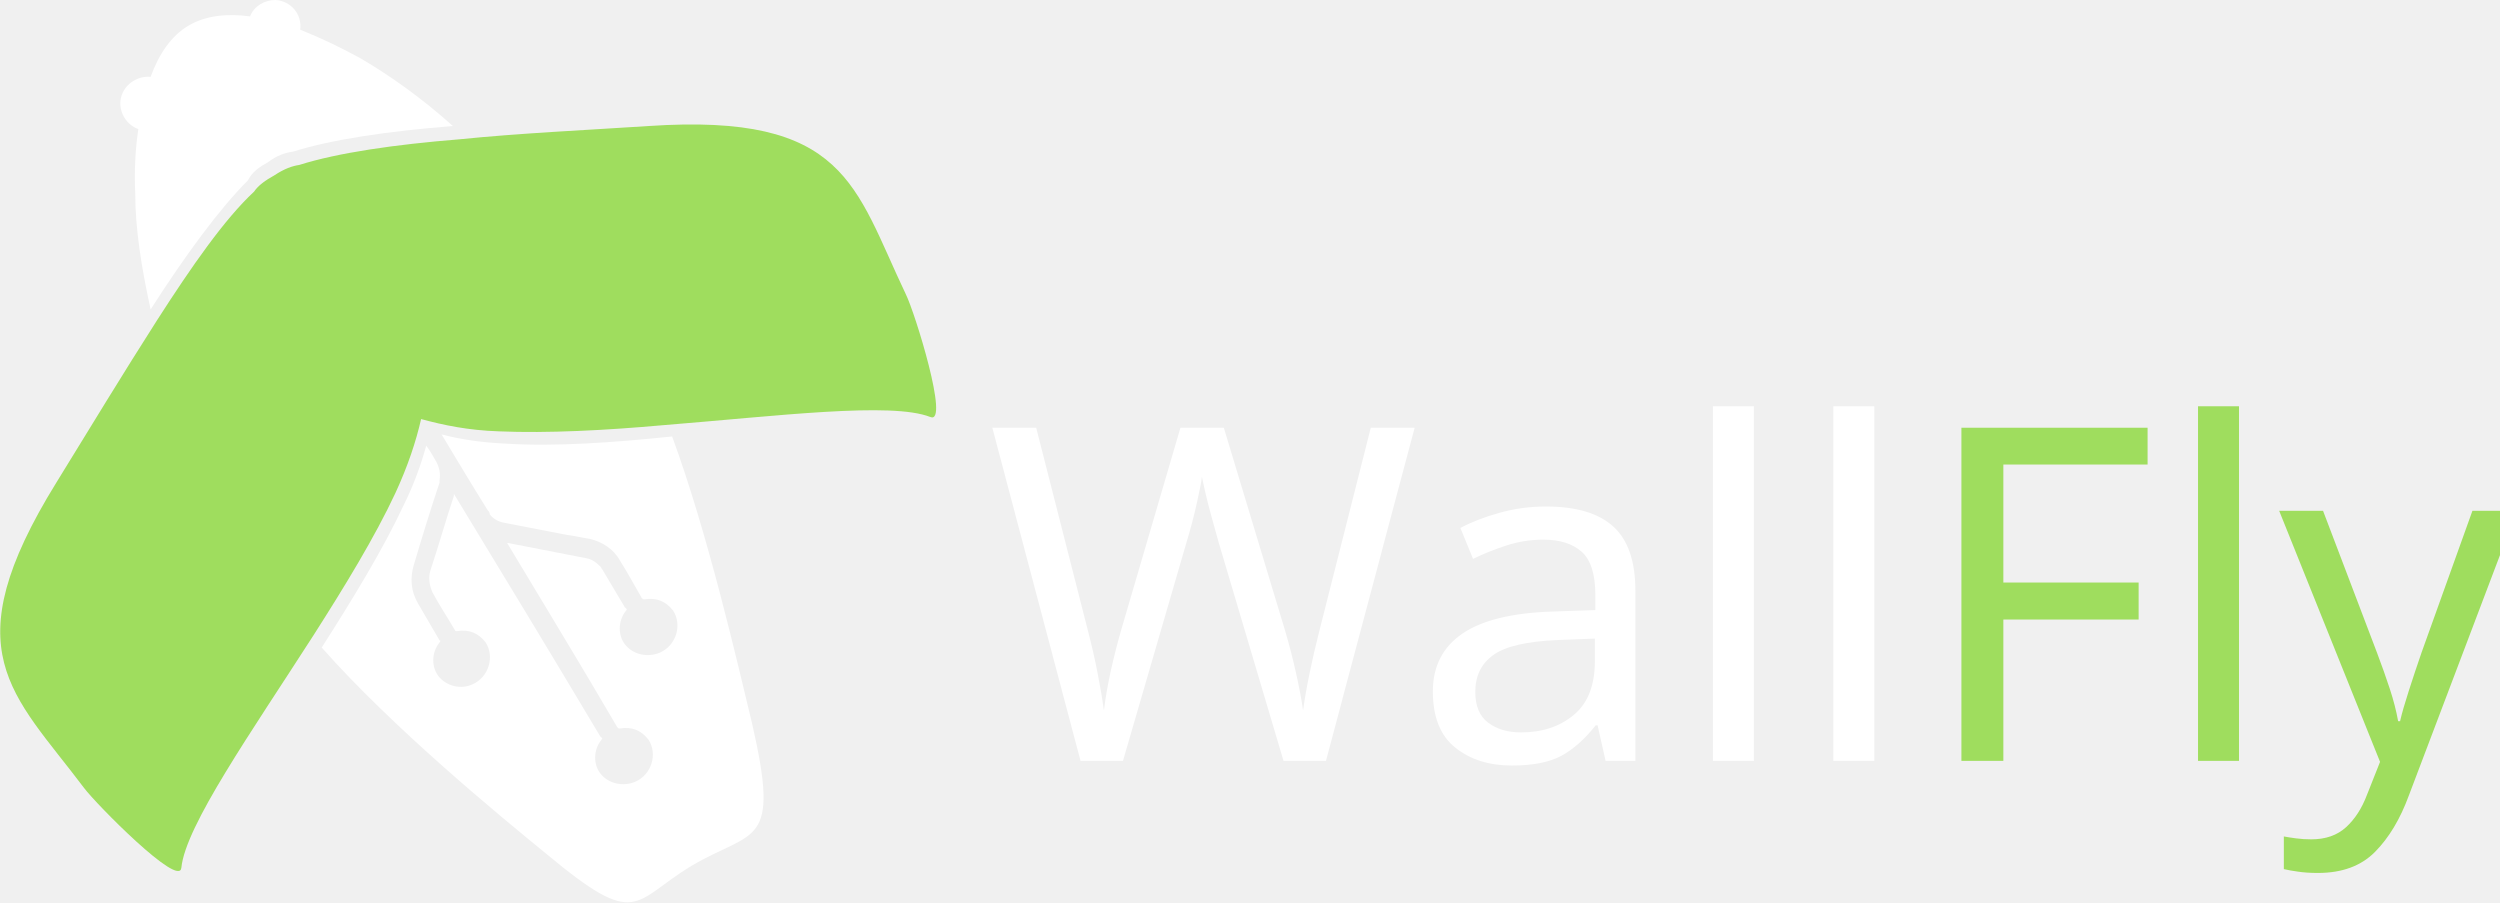
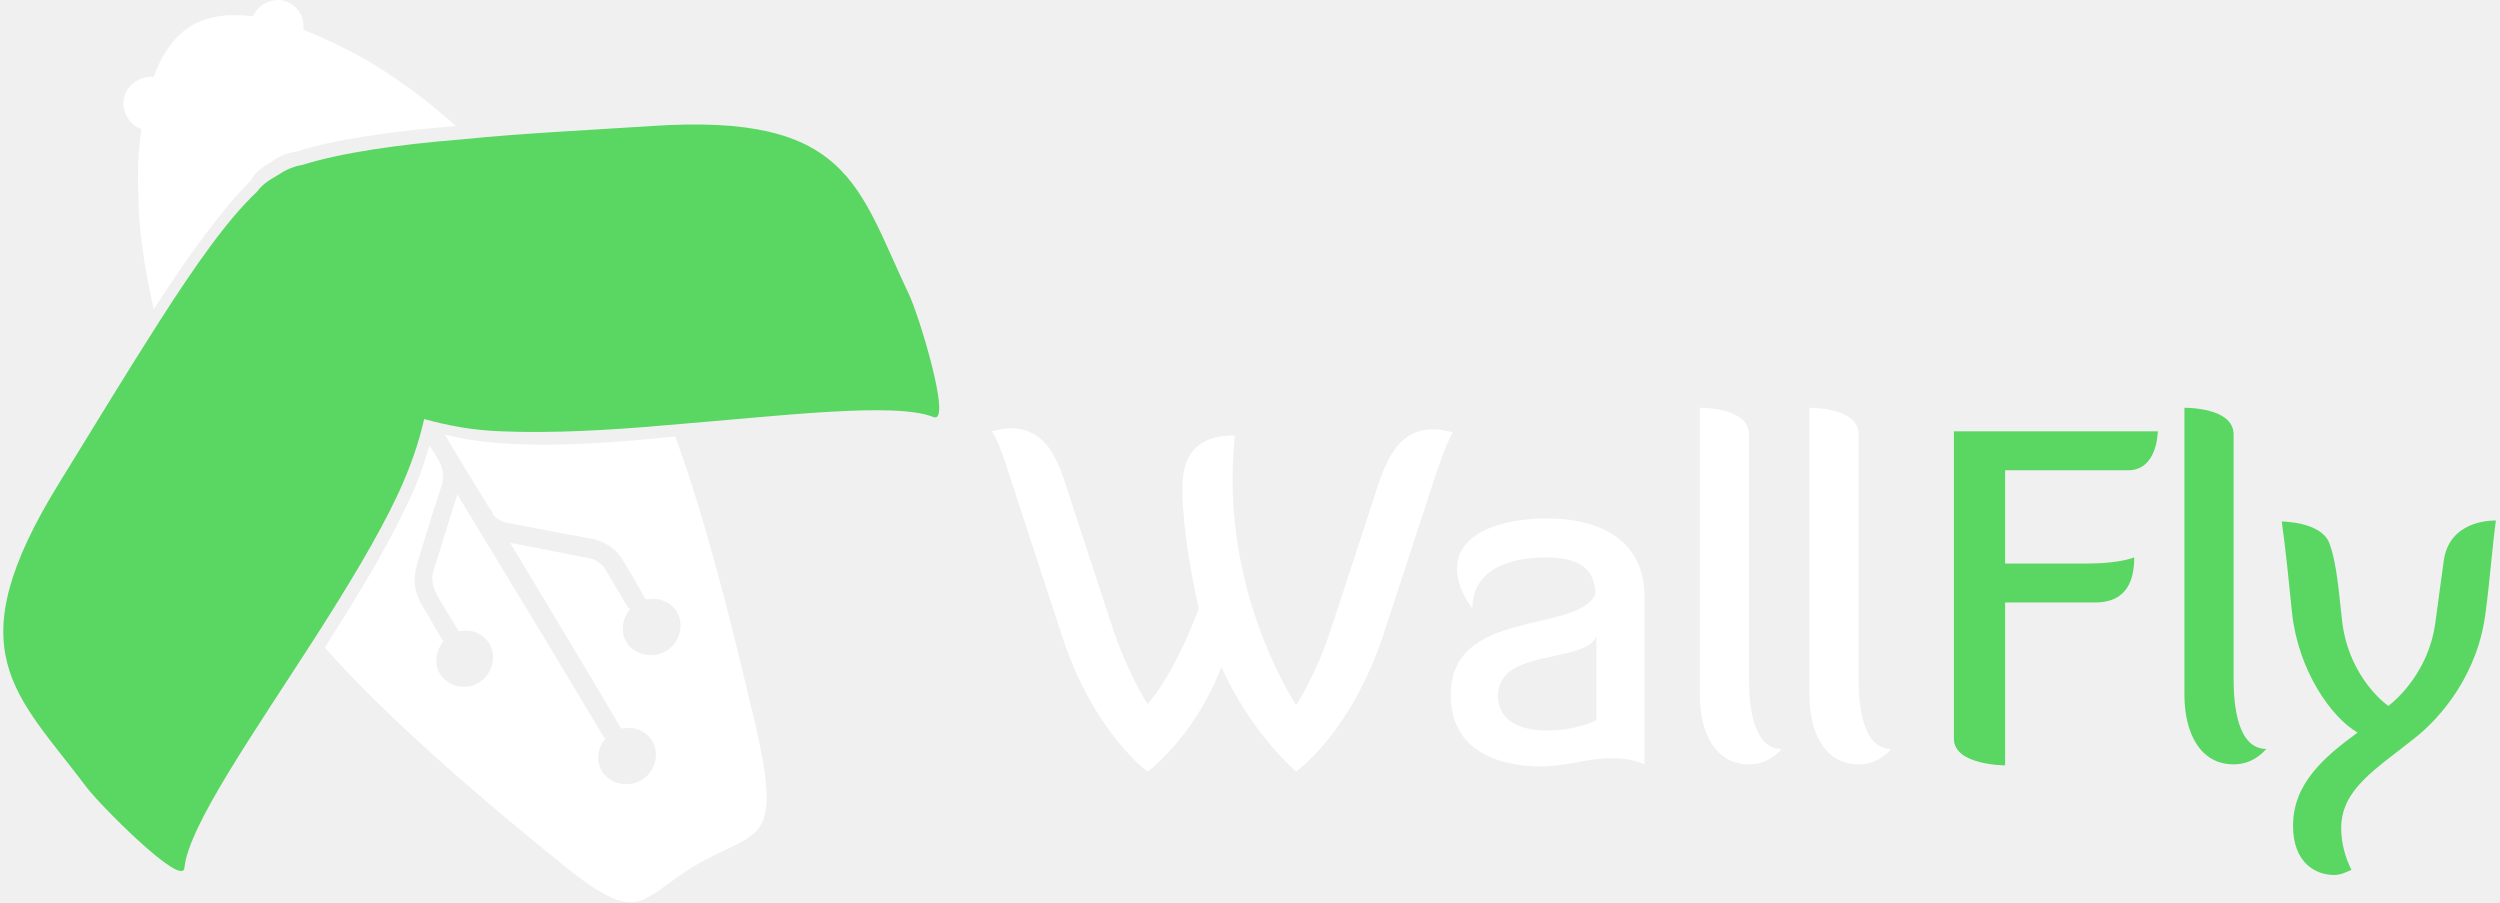
- <svg xmlns="http://www.w3.org/2000/svg" version="1.1" id="Layer_1" x="0px" y="0px" viewBox="26 52.9 244 88.1" style="enable-background:new 26 52.9 244 88.1;" xml:space="preserve">
+ <svg xmlns="http://www.w3.org/2000/svg" version="1.1" id="Layer_1" x="0px" y="0px" viewBox="-728 949.2 244 88.1" style="enable-background:new -728 949.2 244 88.1;" xml:space="preserve">
  <style type="text/css">
	.st0{fill:#FFFFFF;}
- 	.st1{fill:#9FDD5E;}
+ 	.st1{fill:#5AD663;}
	.st2{fill:#040305;}
	.st3{fill:none;}
- 	.st4{font-family:'DiavloMedium-Regular';}
- 	.st5{font-size:45.549px;}
+ 	.st4{enable-background:new    ;}
</style>
  <g>
-     <path class="st0" d="M52.2,68.7c0.8-0.6,1.6-0.9,2.4-1c3.8-1.2,9.3-2,15.6-2.5c-3-2.7-6.1-4.9-9-6.6c-2-1.1-3.9-2-5.9-2.8   c0.2-1.5-0.9-2.8-2.4-2.9c-1.1,0-2.1,0.6-2.5,1.6c-2.2-0.3-4.3-0.1-6,0.9s-2.9,2.8-3.7,5c-1.1-0.1-2.2,0.5-2.7,1.5   c-0.7,1.4,0.1,3.1,1.5,3.6c-0.3,2-0.4,4.1-0.3,6.3c0,3.4,0.6,7.2,1.5,11.3c3.4-5.3,6.7-9.8,9.5-12.6C50.6,69.7,51.3,69.2,52.2,68.7   z" />
-     <path class="st1" d="M89.3,65.2c-6.1,0.4-12.6,0.7-18.5,1.3C64.6,67,59,67.8,55.2,69c-0.7,0.1-1.5,0.4-2.4,1c-0.9,0.5-1.6,1-2,1.6   c-2.9,2.7-6.1,7.3-9.5,12.6c-3.2,5-6.6,10.6-9.8,15.8c-10.2,16.5-4.3,20.5,2.7,29.8c1.2,1.6,9.3,9.8,9.5,7.8   c0.4-4.1,6.8-13.2,12.9-22.7c3-4.7,6-9.6,8-13.9c1.2-2.6,2-5,2.5-7.2c2.2,0.6,4.6,1.1,7.6,1.2c4.8,0.2,10.4-0.1,16-0.6   c11.2-0.9,22.3-2.3,26.1-0.8c1.9,0.8-1.5-10.2-2.4-12C109.4,71.1,108.6,63.9,89.3,65.2z" />
+     <path class="st0" d="M-701.5,965c0.8-0.6,1.6-0.9,2.4-1c3.8-1.2,9.3-2,15.6-2.5c-3-2.7-6.1-4.9-9-6.6c-2-1.1-3.9-2-5.9-2.8   c0.2-1.5-0.9-2.8-2.4-2.9c-1.1,0-2.1,0.6-2.5,1.6c-2.2-0.3-4.3-0.1-6,0.9s-2.9,2.8-3.7,5c-1.1-0.1-2.2,0.5-2.7,1.5   c-0.7,1.4,0.1,3.1,1.5,3.6c-0.3,2-0.4,4.1-0.3,6.3c0,3.4,0.6,7.2,1.5,11.3c3.4-5.3,6.7-9.8,9.5-12.6   C-703.1,966-702.4,965.5-701.5,965z" />
+     <path class="st1" d="M-664.4,961.5c-6.1,0.4-12.6,0.7-18.5,1.3c-6.2,0.5-11.8,1.3-15.6,2.5c-0.7,0.1-1.5,0.4-2.4,1   c-0.9,0.5-1.6,1-2,1.6c-2.9,2.7-6.1,7.3-9.5,12.6c-3.2,5-6.6,10.6-9.8,15.8c-10.2,16.5-4.3,20.5,2.7,29.8c1.2,1.6,9.3,9.8,9.5,7.8   c0.4-4.1,6.8-13.2,12.9-22.7c3-4.7,6-9.6,8-13.9c1.2-2.6,2-5,2.5-7.2c2.2,0.6,4.6,1.1,7.6,1.2c4.8,0.2,10.4-0.1,16-0.6   c11.2-0.9,22.3-2.3,26.1-0.8c1.9,0.8-1.5-10.2-2.4-12C-644.3,967.4-645.1,960.2-664.4,961.5z" />
    <g>
-       <path class="st0" d="M75.4,96.2c-2.3-0.1-4.4-0.4-6.3-0.9c1.5,2.5,3,5,4.5,7.4c0.1,0.1,0.2,0.2,0.2,0.4c0.3,0.4,0.8,0.7,1.3,0.8    c2.1,0.4,4.1,0.8,6.2,1.2c0.8,0.1,1.6,0.3,2.3,0.4c1.2,0.3,2.3,1,2.9,2.1c0.7,1.1,1.4,2.4,2.1,3.6c0,0,0,0.1,0.1,0.1    c0,0.1,0.1,0.1,0.2,0.1c1.2-0.2,2.1,0.2,2.8,1.1c0.9,1.4,0.3,3.4-1.3,4.1c-1.2,0.5-2.6,0.2-3.4-0.8c-0.7-0.9-0.7-2.3,0.1-3.3    c0.1-0.1,0.1-0.2,0-0.2c0,0,0-0.1-0.1-0.1l-2.2-3.7c-0.1-0.1-0.1-0.2-0.2-0.3c-0.4-0.4-0.8-0.7-1.3-0.8c-2.6-0.5-5.1-1-7.7-1.5    h-0.1c3.6,6,7.2,11.9,10.7,17.9c0,0,0,0.1,0.1,0.1c0,0.1,0.1,0.1,0.2,0.1c1.2-0.2,2.1,0.2,2.8,1.1c0.9,1.4,0.3,3.4-1.3,4.1    c-1.2,0.5-2.6,0.2-3.4-0.8c-0.7-0.9-0.7-2.3,0.1-3.3c0.1-0.1,0.1-0.2,0-0.2c0,0,0-0.1-0.1-0.1c-4.7-7.9-9.5-15.8-14.3-23.7    c0,0.1,0,0.1,0,0.2c-0.8,2.4-1.5,4.9-2.3,7.3c-0.2,0.7-0.1,1.4,0.2,2.1c0.7,1.3,1.5,2.5,2.2,3.7c0,0.1,0.1,0.1,0.2,0.1    c1.2-0.2,2.1,0.2,2.8,1.1c0.9,1.4,0.3,3.4-1.3,4.1c-1.1,0.5-2.5,0.2-3.3-0.8c-0.7-0.9-0.7-2.3,0.1-3.3c0.1-0.1,0.1-0.2,0-0.2    c-0.7-1.2-1.4-2.4-2.1-3.6s-0.8-2.5-0.4-3.8c0.8-2.7,1.6-5.3,2.5-8c0-0.1,0-0.1,0-0.2c0.1-0.7,0-1.2-0.3-1.8    c-0.3-0.5-0.6-1.1-1-1.6c-0.5,1.8-1.2,3.8-2.2,5.8c-2,4.3-5,9.2-8,13.9c6.9,7.8,17.1,16.2,22,20.2c8.9,7.4,8.3,4.6,14.1,1.1    c6.1-3.6,8.7-1.7,5.9-13.9c-1.4-5.8-4.3-18.5-7.8-28C85.8,96.1,80.2,96.5,75.4,96.2z" />
-       <path class="st2" d="M67.9,95C67.9,95,67.8,95,67.9,95C67.8,95,67.8,95,67.9,95L67.9,95z" />
+       <path class="st0" d="M-678.3,992.5c-2.3-0.1-4.4-0.4-6.3-0.9c1.5,2.5,3,5,4.5,7.4c0.1,0.1,0.2,0.2,0.2,0.4    c0.3,0.4,0.8,0.7,1.3,0.8c2.1,0.4,4.1,0.8,6.2,1.2c0.8,0.1,1.6,0.3,2.3,0.4c1.2,0.3,2.3,1,2.9,2.1c0.7,1.1,1.4,2.4,2.1,3.6    c0,0,0,0.1,0.1,0.1c0,0.1,0.1,0.1,0.2,0.1c1.2-0.2,2.1,0.2,2.8,1.1c0.9,1.4,0.3,3.4-1.3,4.1c-1.2,0.5-2.6,0.2-3.4-0.8    c-0.7-0.9-0.7-2.3,0.1-3.3c0.1-0.1,0.1-0.2,0-0.2c0,0,0-0.1-0.1-0.1l-2.2-3.7c-0.1-0.1-0.1-0.2-0.2-0.3c-0.4-0.4-0.8-0.7-1.3-0.8    c-2.6-0.5-5.1-1-7.7-1.5h-0.1c3.6,6,7.2,11.9,10.7,17.9c0,0,0,0.1,0.1,0.1c0,0.1,0.1,0.1,0.2,0.1c1.2-0.2,2.1,0.2,2.8,1.1    c0.9,1.4,0.3,3.4-1.3,4.1c-1.2,0.5-2.6,0.2-3.4-0.8c-0.7-0.9-0.7-2.3,0.1-3.3c0.1-0.1,0.1-0.2,0-0.2c0,0,0-0.1-0.1-0.1    c-4.7-7.9-9.5-15.8-14.3-23.7c0,0.1,0,0.1,0,0.2c-0.8,2.4-1.5,4.9-2.3,7.3c-0.2,0.7-0.1,1.4,0.2,2.1c0.7,1.3,1.5,2.5,2.2,3.7    c0,0.1,0.1,0.1,0.2,0.1c1.2-0.2,2.1,0.2,2.8,1.1c0.9,1.4,0.3,3.4-1.3,4.1c-1.1,0.5-2.5,0.2-3.3-0.8c-0.7-0.9-0.7-2.3,0.1-3.3    c0.1-0.1,0.1-0.2,0-0.2c-0.7-1.2-1.4-2.4-2.1-3.6s-0.8-2.5-0.4-3.8c0.8-2.7,1.6-5.3,2.5-8c0-0.1,0-0.1,0-0.2    c0.1-0.7,0-1.2-0.3-1.8c-0.3-0.5-0.6-1.1-1-1.6c-0.5,1.8-1.2,3.8-2.2,5.8c-2,4.3-5,9.2-8,13.9c6.9,7.8,17.1,16.2,22,20.2    c8.9,7.4,8.3,4.6,14.1,1.1c6.1-3.6,8.7-1.7,5.9-13.9c-1.4-5.8-4.3-18.5-7.8-28C-667.9,992.4-673.5,992.8-678.3,992.5z" />
+       <path class="st2" d="M-685.8,991.3C-685.8,991.3-685.9,991.3-685.8,991.3C-685.9,991.3-685.9,991.3-685.8,991.3L-685.8,991.3z" />
    </g>
  </g>
-   <rect x="129.6" y="95" class="st3" width="117.5" height="33.5" />
-   <text transform="matrix(1 0 0 1 122.3042 127.1632)" class="st0 st4 st5">Wall</text>
-   <text transform="matrix(1 0 0 1 213.0112 127.1632)" class="st1 st4 st5">Fly</text>
+   <rect x="-624.1" y="991.3" class="st3" width="117.5" height="33.5" />
+   <g class="st4">
+     <path class="st0" d="M-624.4,1011.1l-3.9-11.9c-1.2-3.6-2-6.6-2.9-7.9c0,0,1-0.3,1.8-0.3c4,0,4.9,3.9,6,7.3l3.8,11.6   c1.6,5,3.6,8,3.6,8s2.4-2.4,5-9.3c0,0-1.6-6.7-1.6-11.8c0-3.3,1.5-5.1,5.1-5.1c-0.1,1.5-0.2,2.9-0.2,4.3c0,12.8,6.2,22,6.2,22   s2-2.9,3.6-8l3.8-11.6c1.1-3.4,2.1-7.3,6-7.3c0.9,0,1.9,0.3,1.9,0.3c-0.8,1.3-1.7,4.2-2.9,7.9l-3.9,11.9   c-3.2,9.6-8.5,13.3-8.5,13.3s-4.3-3.6-7.3-10.2c-2.7,7-7.2,10.2-7.2,10.2S-621.3,1020.7-624.4,1011.1z" />
+     <path class="st0" d="M-572.3,1007.2c0-2-1-3.6-4.8-3.6c-4.1,0-7.2,1.5-7.2,5c-1.1-1.5-1.5-2.8-1.5-3.9c0-3.6,4.6-4.9,8.7-4.9   c6.2,0,9.6,2.8,9.6,7.6v16.4c-1.1-0.5-2.2-0.6-3.3-0.6c-2.2,0-4.3,0.8-6.8,0.8c-4.4,0-8.8-1.7-8.8-6.9   C-586.5,1008.5-574.1,1011.1-572.3,1007.2z M-572.2,1011.3c-1,2.7-9.6,1.1-9.6,5.8c0,2,1.5,3.4,4.8,3.4c2.9,0,4.8-1,4.8-1V1011.3z" />
+     <path class="st0" d="M-562.1,989c0.3,0,4.8,0,4.8,2.6v23.9c0,2.6,0.4,6.8,3.2,6.8c-1.1,1.2-2.2,1.5-3.2,1.5c-3.3,0-4.8-3.1-4.8-6.8   V989z" />
+     <path class="st0" d="M-551.4,989c0.3,0,4.8,0,4.8,2.6v23.9c0,2.6,0.4,6.8,3.2,6.8c-1.1,1.2-2.2,1.5-3.2,1.5c-3.3,0-4.8-3.1-4.8-6.8   V989z" />
+   </g>
+   <g class="st4">
+     <path class="st1" d="M-524.2,1004.2c3.1,0,4.5-0.6,4.5-0.6c0,1.9-0.5,4.4-3.8,4.4h-8.8v15.9c0,0-5,0-5-2.6v-30h19.9   c0,0,0,3.8-2.9,3.8h-12v9.1L-524.2,1004.2L-524.2,1004.2z" />
+     <path class="st1" d="M-514.8,989c0.3,0,4.8,0,4.8,2.6v23.9c0,2.6,0.4,6.8,3.2,6.8c-1.1,1.2-2.2,1.5-3.2,1.5c-3.3,0-4.8-3.1-4.8-6.8   V989z" />
+     <path class="st1" d="M-504.3,1009c-0.3-3-0.6-6-1-8.9c0,0,3.7,0,4.6,2c0.8,2,1,5.3,1.3,7.8c0.7,5.6,4.5,8.2,4.5,8.2   s3.9-2.8,4.6-8.2l0.8-5.9c0.5-3.9,4.4-4,5.1-4c-0.4,3-0.6,6-1,8.9c-0.7,6-4.3,10.3-7,12.4l-1.8,1.4c-3,2.3-5.3,4.2-5.3,7.3   c0,1.5,0.4,2.9,1,4.1c-0.5,0.2-1,0.5-1.7,0.5c-1.7,0-4-1.1-4-4.8c0-4.1,3-6.7,6.3-9.1C-500.5,1019.2-503.7,1014.6-504.3,1009z" />
+   </g>
</svg>
